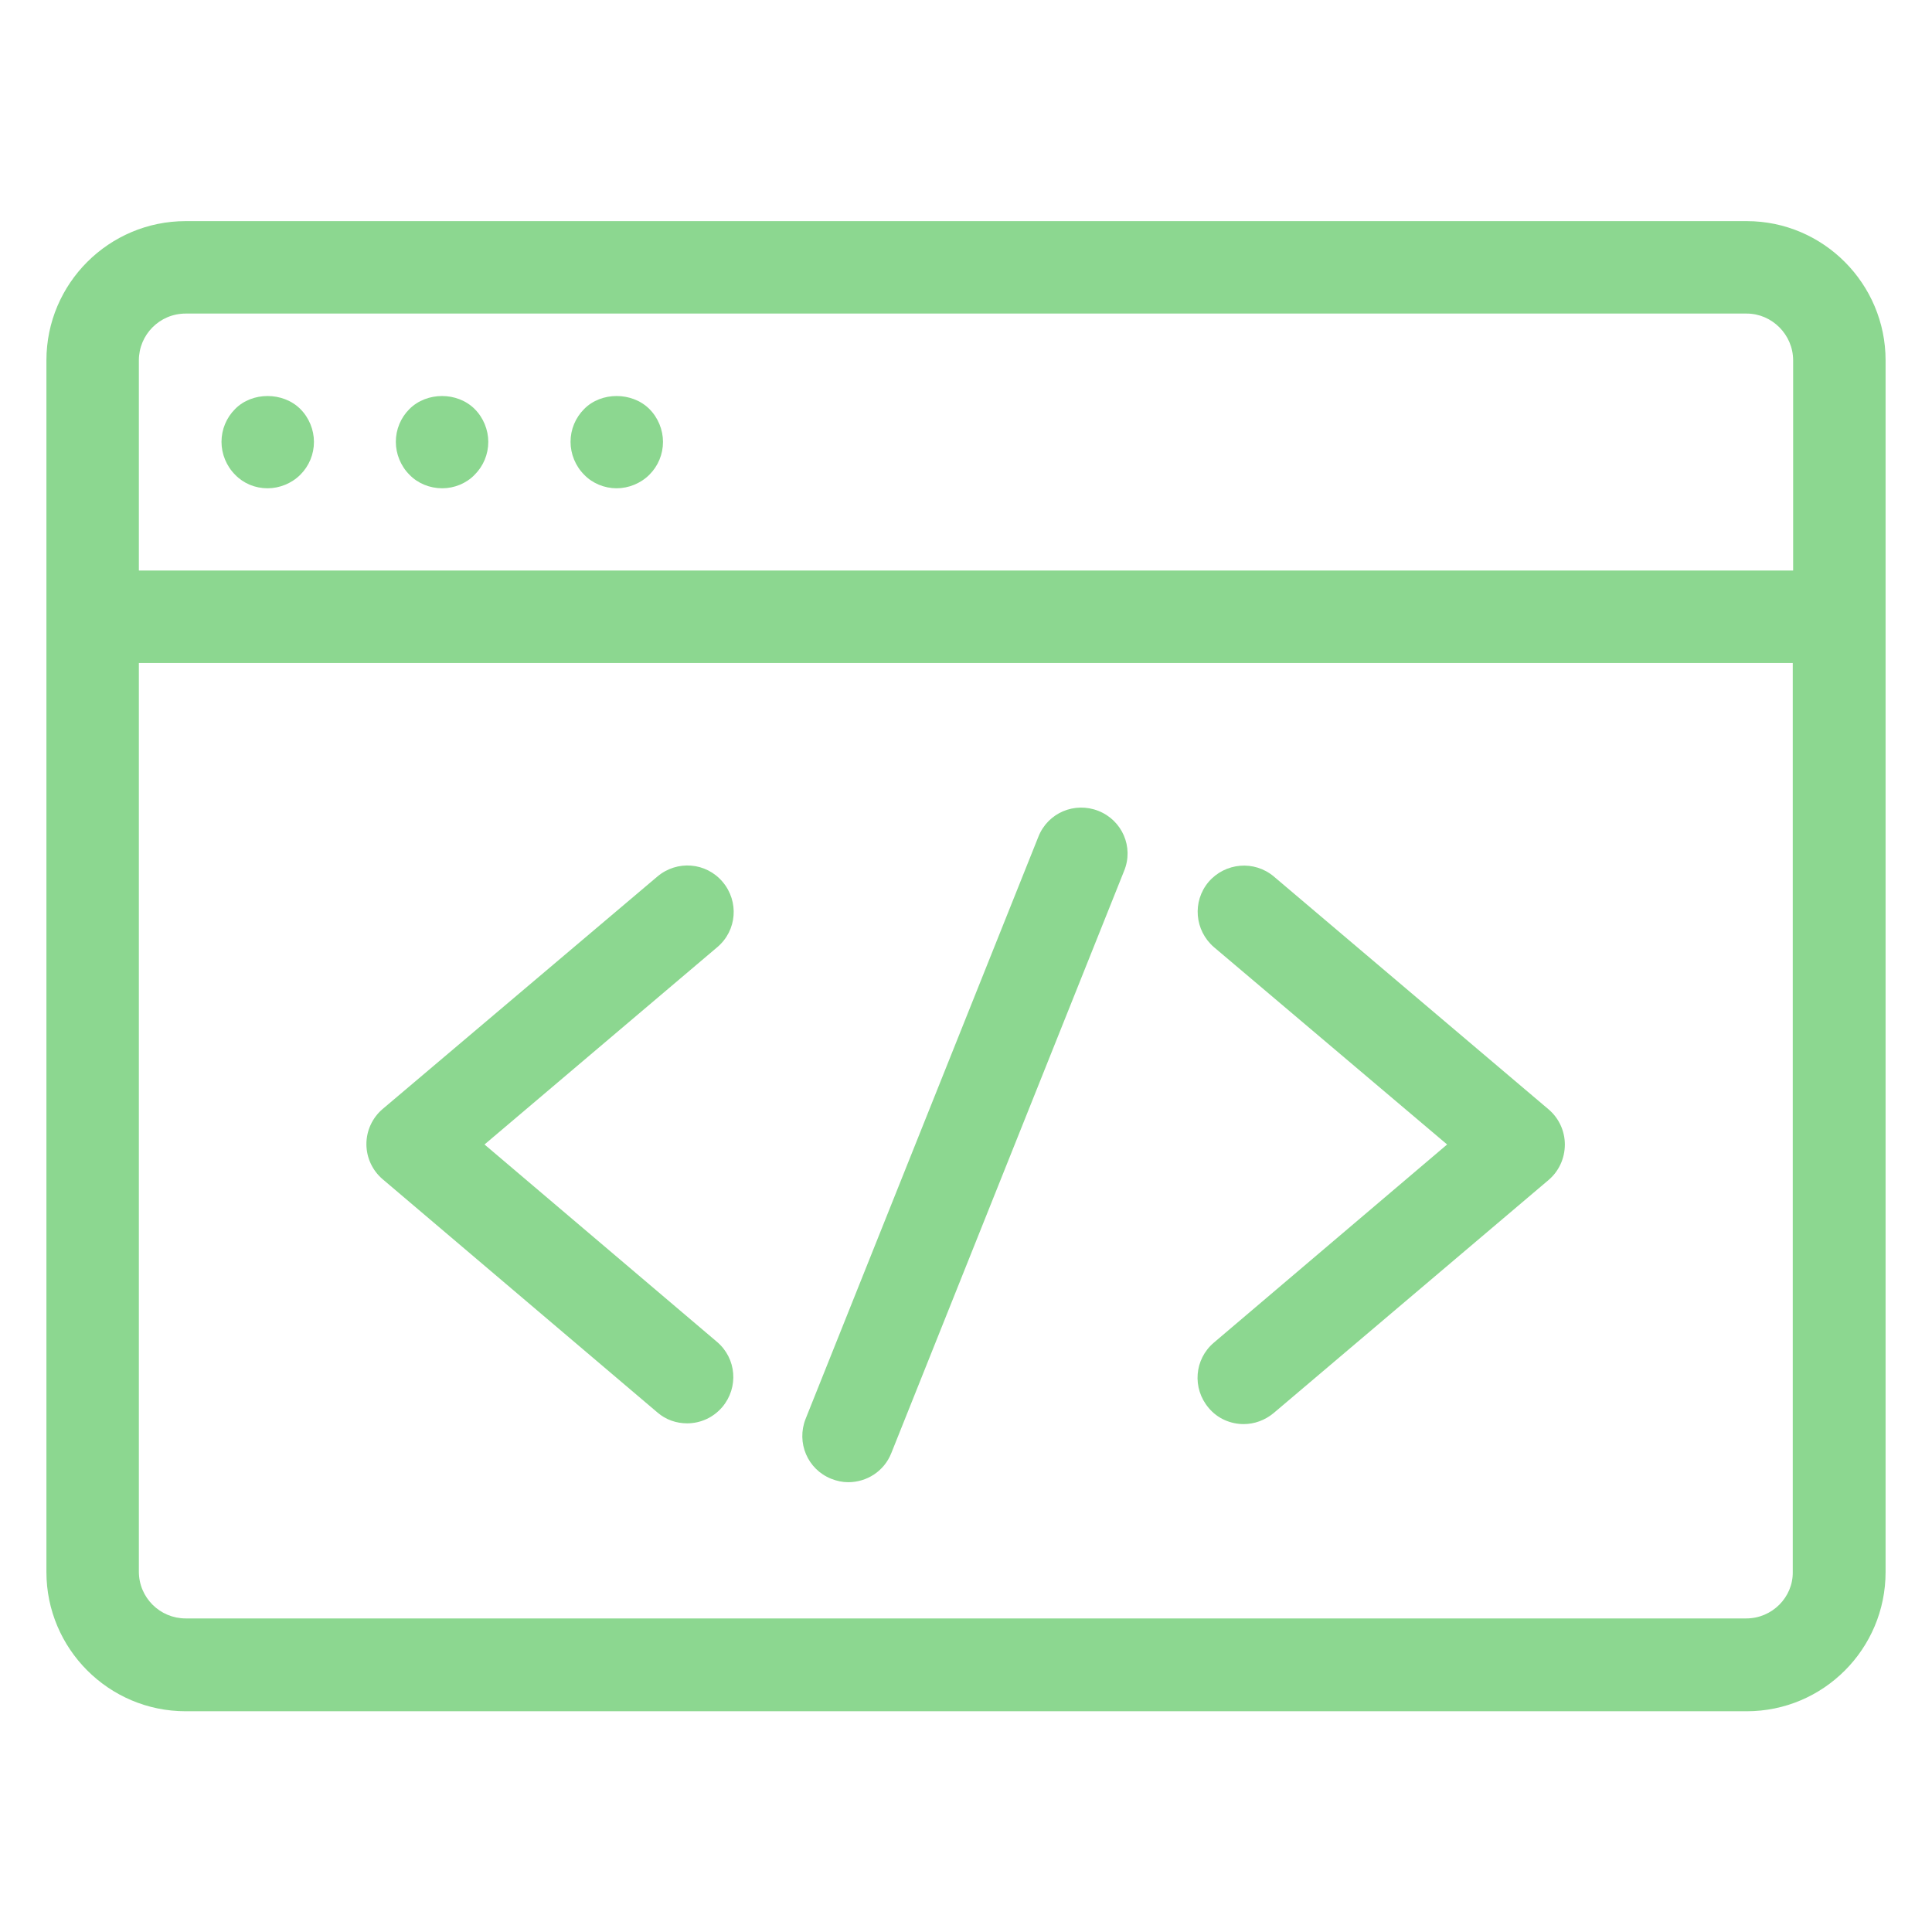
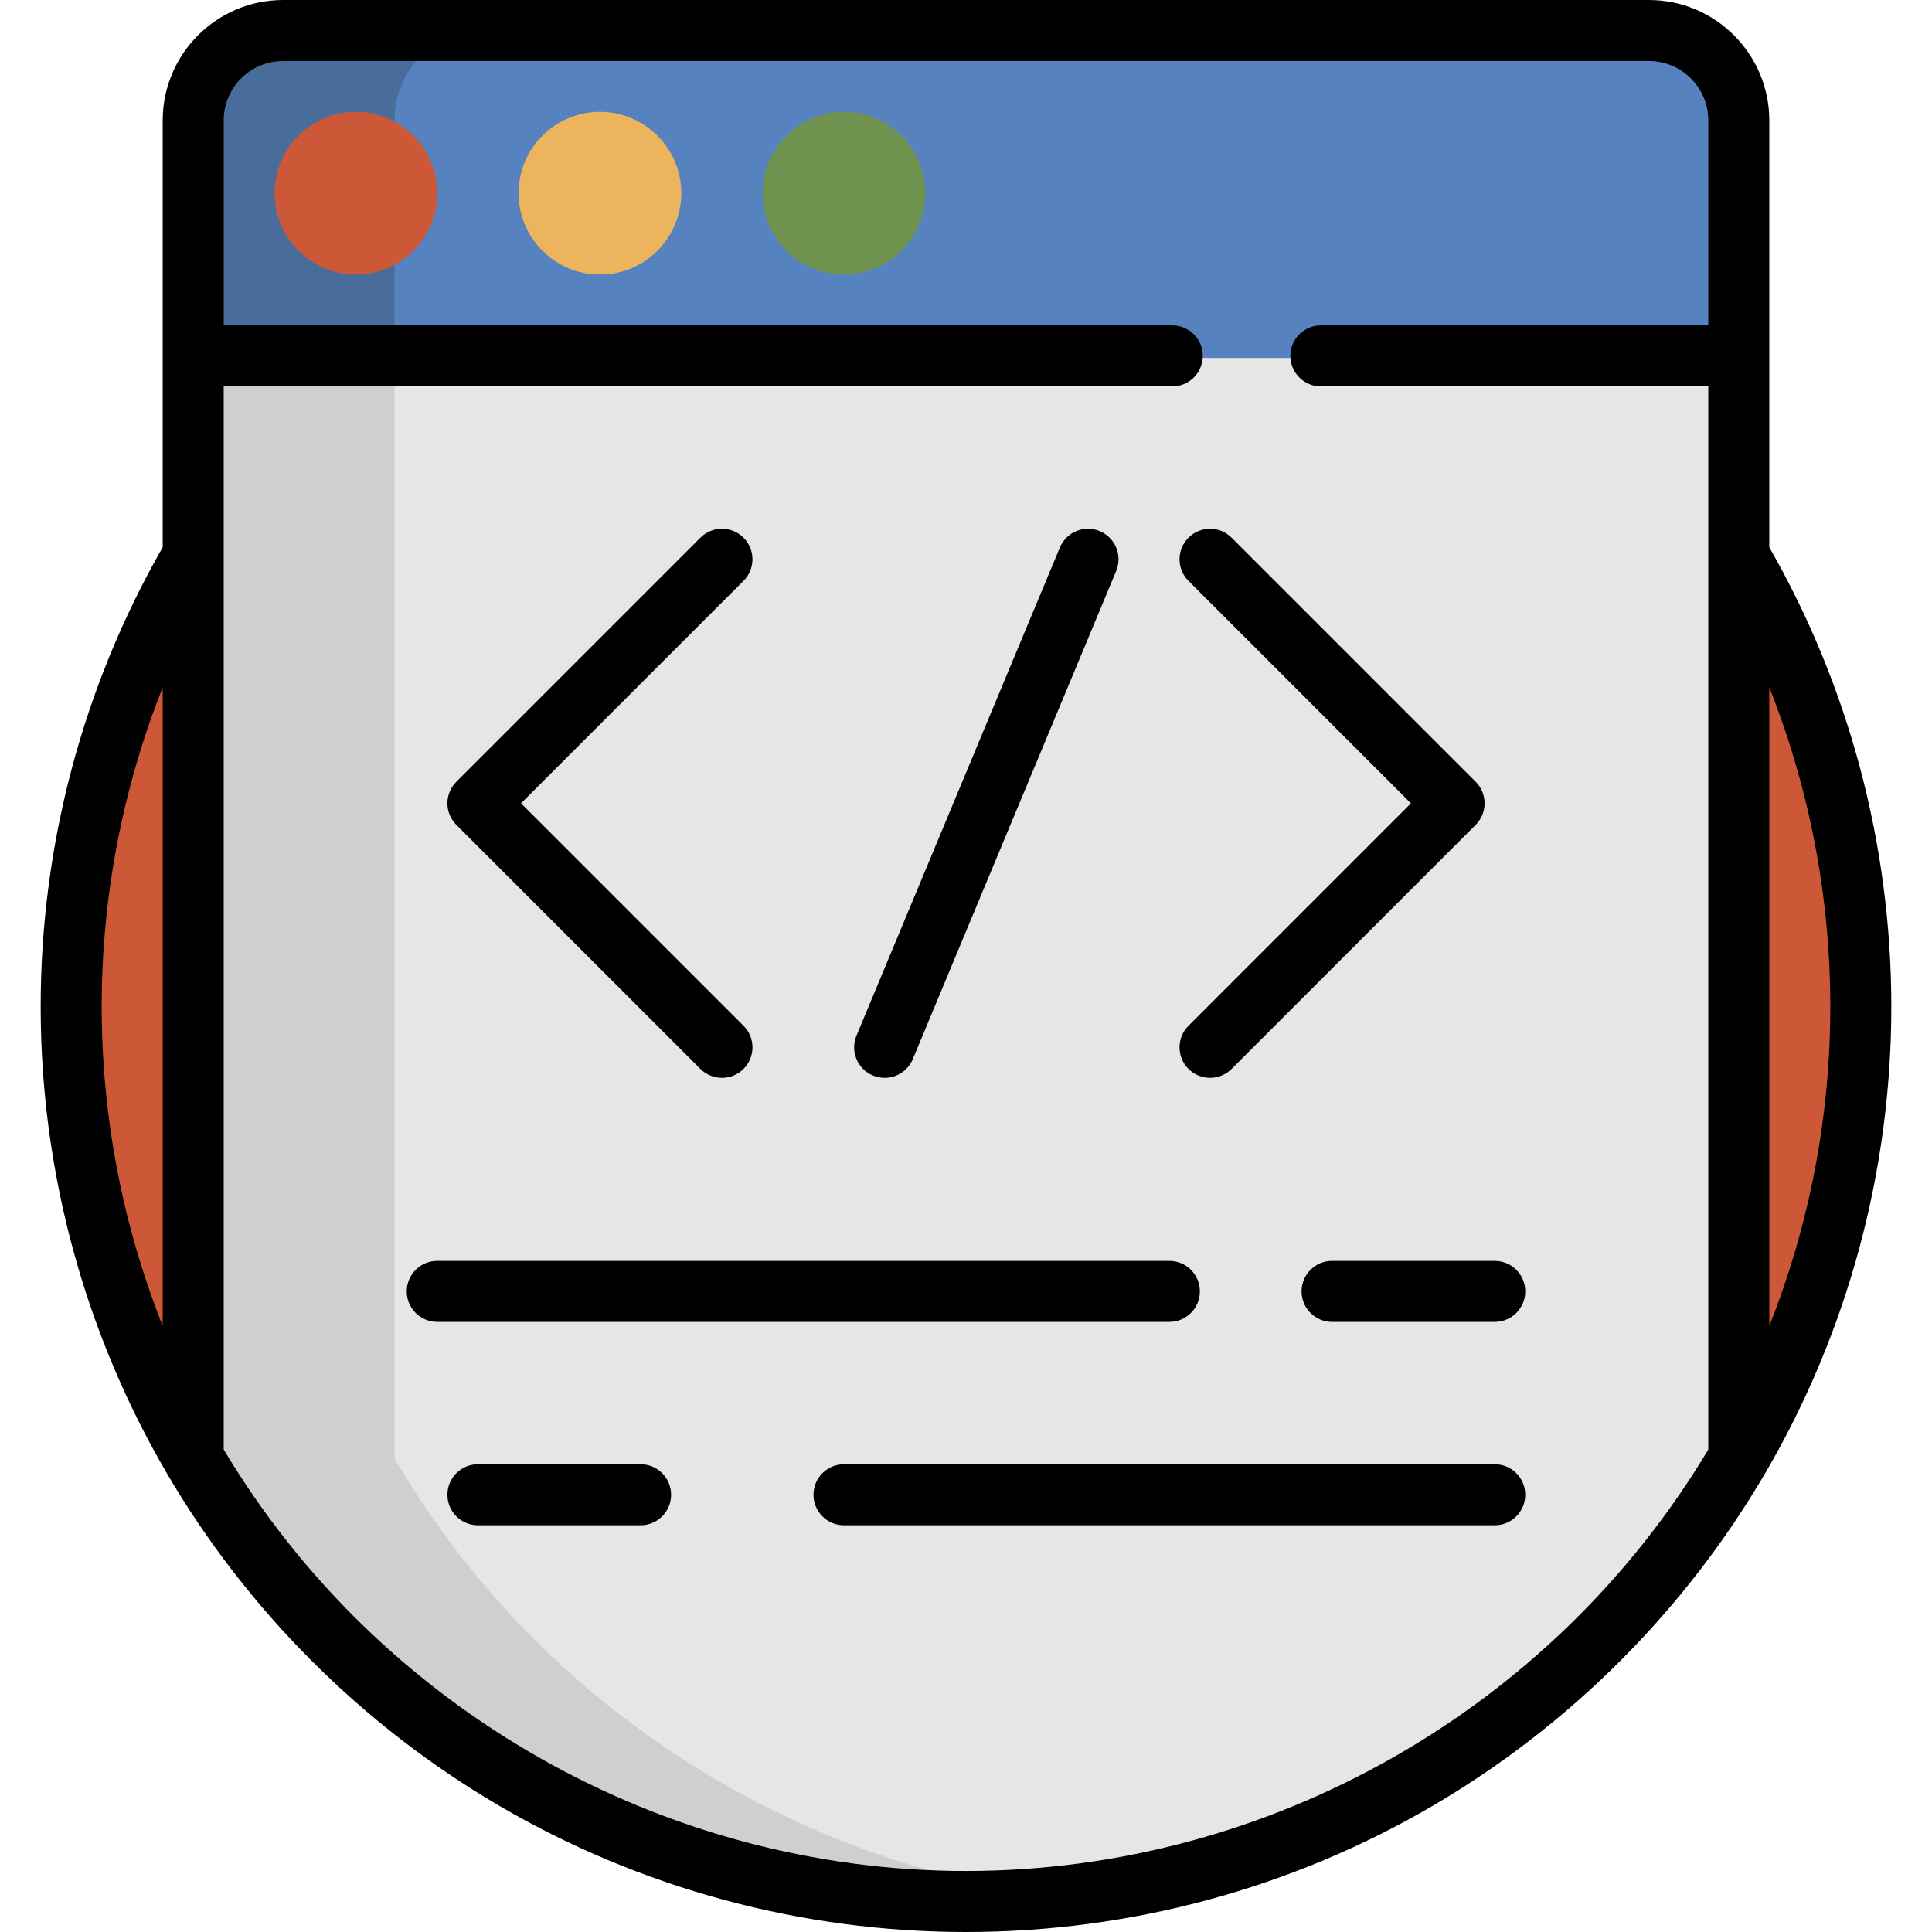
- <svg xmlns="http://www.w3.org/2000/svg" version="1.1" id="Artwork" x="0px" y="0px" viewBox="0 0 512 512" enable-background="new 0 0 512 512" xml:space="preserve" width="512px" height="512px">
+ <svg xmlns="http://www.w3.org/2000/svg" version="1.1" id="Layer_1" x="0px" y="0px" viewBox="0 0 512 512" style="enable-background:new 0 0 512 512;" xml:space="preserve">
+   <circle style="fill:#CD5838;" cx="256" cy="266.854" r="237.676" />
+   <path style="fill:#E6E7E4;" d="M256,504.455c-83.154,0-161.366-44.404-204.117-115.886l-1.222-2.044V80.842h410.678v305.683  l-1.222,2.044C417.366,460.051,339.154,504.455,256,504.455z" />
+   <path style="fill:#5683BF;" d="M50.661,94.855V31.915c0-13.437,10.933-24.37,24.37-24.37h361.937  c13.438,0,24.371,10.933,24.371,24.37v62.939H50.661z" />
+   <path style="fill:#CED0CD;" d="M105.778,388.569l-1.222-2.044V89.465H50.661v297.06l1.222,2.044  C94.634,460.051,172.846,504.455,256,504.455c9.054,0,18.049-0.527,26.947-1.558C210.129,494.463,143.873,452.267,105.778,388.569z" />
+   <path style="fill:#486D9A;" d="M128.926,7.545H75.031c-13.437,0-24.37,10.933-24.37,24.37v62.939h53.895V31.915  C104.556,18.478,115.489,7.545,128.926,7.545z" />
+   <circle style="fill:#CD5838;" cx="94.316" cy="51.2" r="21.558" />
+   <circle style="fill:#ECB45D;" cx="158.989" cy="51.2" r="21.558" />
+   <circle style="fill:#6F934F;" cx="223.663" cy="51.2" r="21.558" />
+   <path d="M185.609,283.275c1.579,1.578,3.649,2.367,5.717,2.367s4.138-0.789,5.717-2.367c3.157-3.158,3.157-8.276,0-11.433  l-58.959-58.958l58.958-58.957c3.157-3.158,3.157-8.276,0-11.433c-3.158-3.156-8.276-3.156-11.433,0l-64.674,64.674  c-3.157,3.158-3.157,8.276,0,11.433L185.609,283.275z" />
+   <path d="M314.957,283.275c1.579,1.578,3.649,2.367,5.717,2.367s4.138-0.789,5.717-2.367l64.674-64.674  c3.157-3.158,3.157-8.276,0-11.433l-64.674-64.674c-3.158-3.156-8.276-3.156-11.433,0c-3.157,3.158-3.157,8.276,0,11.433  l58.958,58.957l-58.958,58.957C311.8,274.999,311.8,280.117,314.957,283.275z" />
+   <path d="M231.332,285.02c1.016,0.425,2.07,0.624,3.107,0.624c3.167,0,6.172-1.872,7.465-4.977l53.895-129.347  c1.718-4.121-0.232-8.855-4.353-10.572c-4.122-1.719-8.854,0.232-10.572,4.353L226.98,274.448  C225.262,278.569,227.212,283.303,231.332,285.02z" />
+   <path d="M115.874,350.316h194.021c4.466,0,8.084-3.618,8.084-8.084s-3.618-8.084-8.084-8.084H115.874  c-4.466,0-8.084,3.618-8.084,8.084S111.408,350.316,115.874,350.316z" />
+   <path d="M344.926,342.232c0,4.466,3.618,8.084,8.084,8.084h43.116c4.466,0,8.084-3.618,8.084-8.084s-3.618-8.084-8.084-8.084H353.01  C348.545,334.147,344.926,337.766,344.926,342.232z" />
+   <path d="M169.768,388.042h-43.116c-4.466,0-8.084,3.618-8.084,8.084c0,4.466,3.618,8.084,8.084,8.084h43.116  c4.466,0,8.084-3.618,8.084-8.084C177.853,391.661,174.234,388.042,169.768,388.042z" />
+   <path d="M396.126,388.042H223.663c-4.466,0-8.084,3.618-8.084,8.084c0,4.466,3.618,8.084,8.084,8.084h172.463  c4.466,0,8.084-3.618,8.084-8.084C404.211,391.661,400.592,388.042,396.126,388.042z" />
+   <path d="M468.884,145.034V31.915C468.884,14.318,454.567,0,436.969,0H75.031C57.433,0,43.116,14.318,43.116,31.915v113.119  c-21.158,36.928-32.337,78.969-32.337,121.745c0,43.521,11.565,86.287,33.444,123.673c21.252,36.314,51.67,66.756,87.963,88.032  C169.592,500.41,212.407,512,256,512s86.408-11.59,123.813-33.516c36.294-21.275,66.712-51.716,87.963-88.032  c21.88-37.387,33.445-80.152,33.445-123.673C501.221,224.003,490.042,181.962,468.884,145.034z M43.116,351.394  c-10.637-26.787-16.168-55.517-16.168-84.615s5.532-57.828,16.168-84.615V351.394z M452.716,86.232H350.043  c-4.465,0-8.084,3.62-8.084,8.084l0,0c0,4.465,3.62,8.084,8.084,8.084h102.673v281.742C411.482,453.089,336.314,495.832,256,495.832  S100.518,453.089,59.284,384.142V102.4h251.38c4.465,0,8.084-3.62,8.084-8.084l0,0c0-4.465-3.62-8.084-8.084-8.084H59.284V31.915  c0-8.696,7.051-15.747,15.747-15.747h361.937c8.698,0,15.748,7.051,15.748,15.747V86.232z M468.884,182.164  c10.637,26.787,16.168,55.517,16.168,84.615s-5.532,57.828-16.168,84.615V182.164z" />
  <g>
-     <path d="M12.3,95.5v321.1c0,20.3,16.5,36.9,36.9,36.9h413.7c20.3,0,36.8-16.5,36.8-36.9V95.5c0-20.3-16.5-36.9-36.8-36.9H49.2   C28.9,58.6,12.3,75.1,12.3,95.5z M462.8,428.9H49.2c-6.8,0-12.4-5.5-12.4-12.4V175.7h438.3v240.9   C475.2,423.3,469.6,428.9,462.8,428.9z M475.2,95.5v55.7H36.8V95.5c0-6.8,5.5-12.4,12.4-12.4h413.7   C469.6,83.1,475.2,88.7,475.2,95.5z" fill="#8cd790" />
-     <path d="M70.9,129.4c3.2,0,6.4-1.3,8.7-3.6c2.3-2.3,3.6-5.4,3.6-8.7c0-3.2-1.3-6.4-3.6-8.7c-4.6-4.6-12.8-4.6-17.3,0   c-2.3,2.3-3.6,5.4-3.6,8.7c0,3.2,1.3,6.4,3.6,8.7C64.5,128.1,67.6,129.4,70.9,129.4z" fill="#8cd790" />
-     <path d="M117.2,129.4c3.2,0,6.4-1.3,8.6-3.6c2.3-2.3,3.6-5.4,3.6-8.7c0-3.2-1.3-6.4-3.6-8.7c-4.6-4.6-12.7-4.6-17.3,0   c-2.3,2.3-3.6,5.4-3.6,8.7c0,3.2,1.3,6.4,3.6,8.7C110.7,128.1,113.9,129.4,117.2,129.4z" fill="#8cd790" />
-     <path d="M163.4,129.4c3.2,0,6.4-1.3,8.7-3.6c2.3-2.3,3.6-5.4,3.6-8.7c0-3.2-1.3-6.4-3.6-8.7c-4.6-4.6-12.8-4.6-17.3,0   c-2.3,2.3-3.6,5.4-3.6,8.7c0,3.2,1.3,6.4,3.6,8.7C157,128.1,160.2,129.4,163.4,129.4z" fill="#8cd790" />
-     <path d="M337.6,232.3c-5.2-4.4-12.9-3.7-17.3,1.4c-4.4,5.2-3.7,12.9,1.4,17.3l61.8,52.3l-61.8,52.5c-5.2,4.4-5.8,12.1-1.4,17.3   c2.4,2.9,5.9,4.3,9.3,4.3c2.8,0,5.6-1,7.9-2.9l72.9-61.8c2.7-2.3,4.3-5.7,4.3-9.4c0-3.6-1.6-7-4.3-9.3L337.6,232.3z" fill="#8cd790" />
-     <path d="M128.4,303.3l61.7-52.3c5.2-4.4,5.8-12.1,1.4-17.3c-4.4-5.2-12.1-5.8-17.3-1.4l-72.8,61.6c-2.7,2.3-4.3,5.7-4.3,9.3   c0,3.6,1.6,7,4.3,9.3l72.8,61.8c2.3,2,5.1,2.9,7.9,2.9c3.5,0,6.9-1.5,9.3-4.3c4.4-5.2,3.8-12.9-1.4-17.3L128.4,303.3z" fill="#8cd790" />
-     <path d="M291.1,214.9c-6.3-2.5-13.4,0.5-15.9,6.8L213.5,376c-2.5,6.3,0.5,13.4,6.8,15.9c1.5,0.6,3,0.9,4.5,0.9   c4.9,0,9.5-2.9,11.4-7.7l61.7-154.3C300.5,224.5,297.4,217.4,291.1,214.9z" fill="#8cd790" />
-   </g>
+ </g>
+   <g>
+ </g>
+   <g>
+ </g>
+   <g>
+ </g>
+   <g>
+ </g>
+   <g>
+ </g>
+   <g>
+ </g>
+   <g>
+ </g>
+   <g>
+ </g>
+   <g>
+ </g>
+   <g>
+ </g>
+   <g>
+ </g>
+   <g>
+ </g>
+   <g>
+ </g>
+   <g>
+ </g>
</svg>
